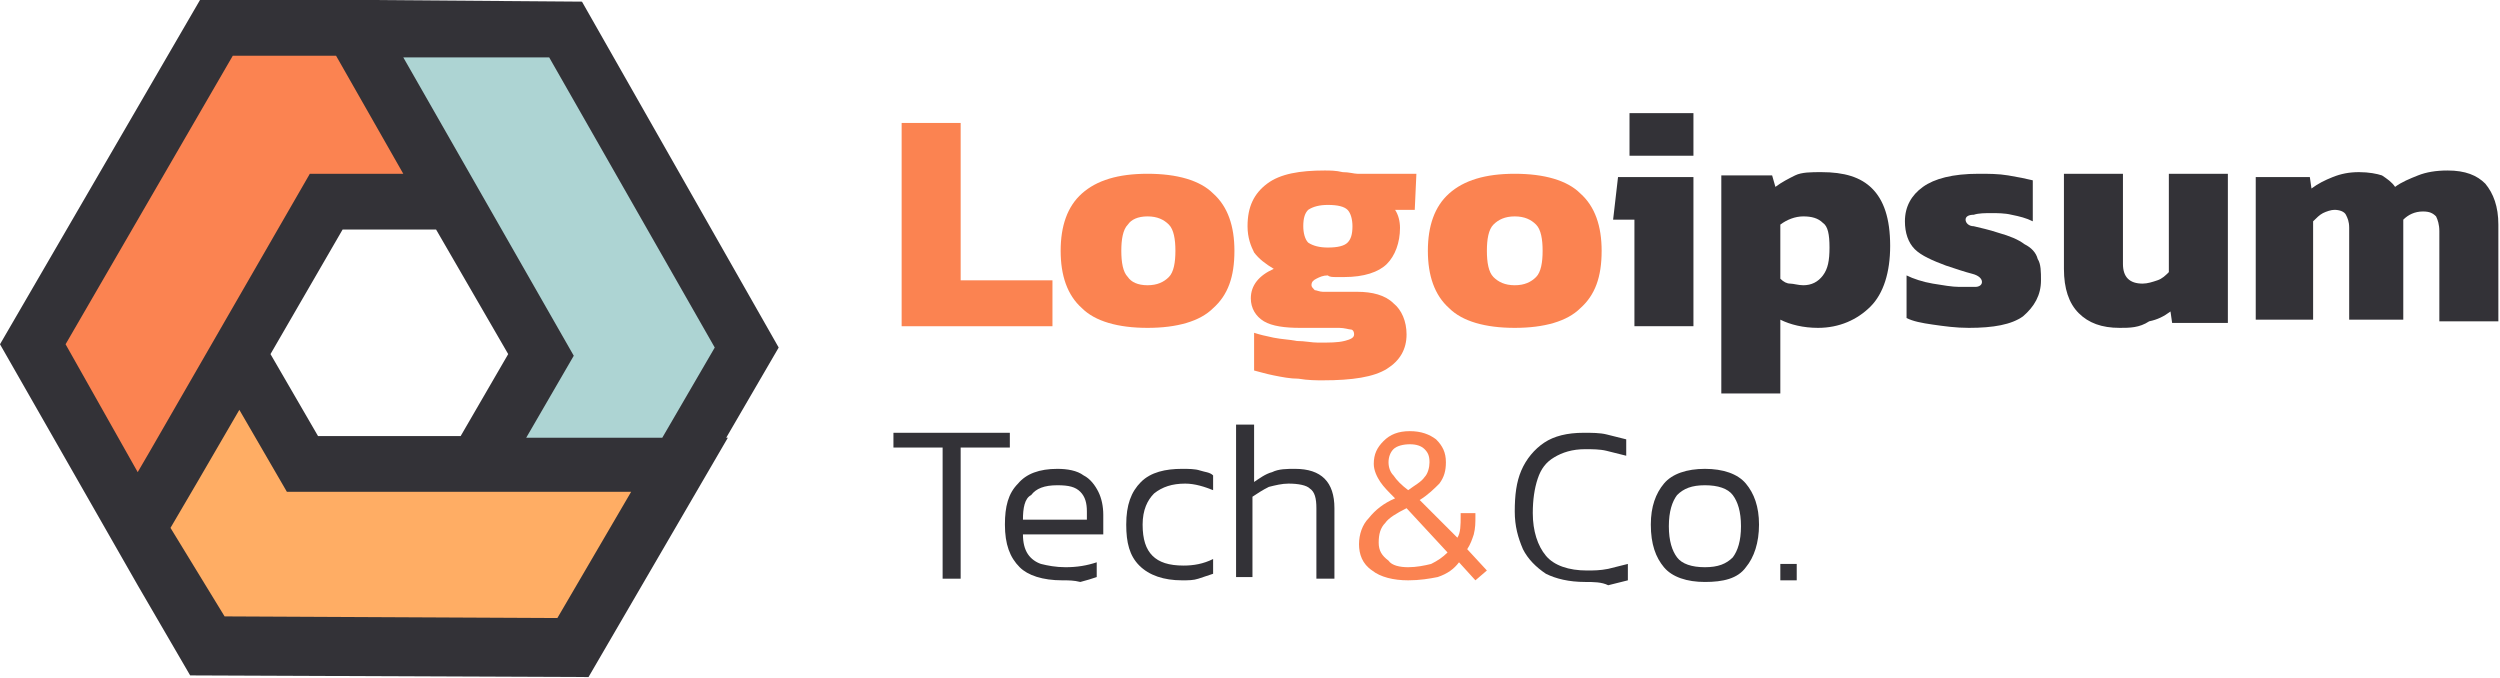
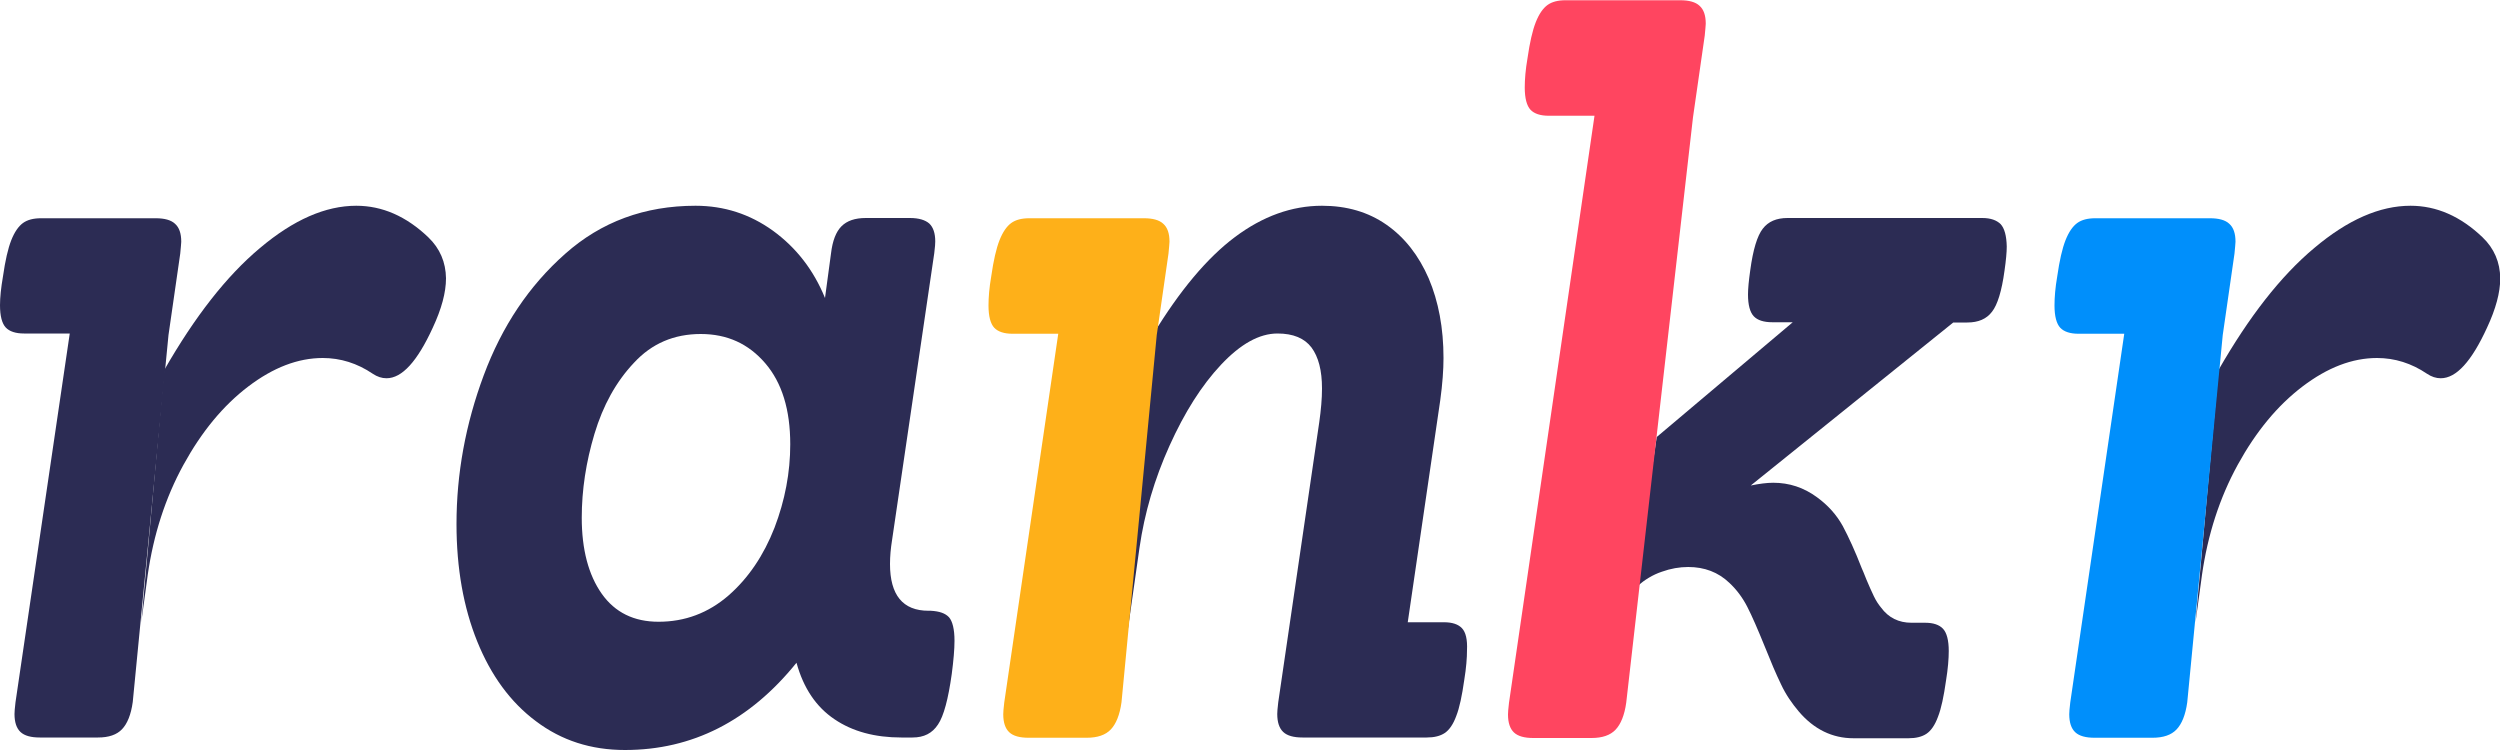
- <svg xmlns="http://www.w3.org/2000/svg" version="1.1" id="Layer_1" x="0px" y="0px" viewBox="0 0 152.5 41.3" style="enable-background:new 0 0 152.5 41.3;" xml:space="preserve">
+ <svg xmlns="http://www.w3.org/2000/svg" version="1.1" id="wordmark" x="0px" y="0px" viewBox="0 0 1000 300" style="enable-background:new 0 0 1000 300;" xml:space="preserve">
  <style type="text/css">
- 	.st0{fill:#FFAD64;}
- 	.st1{fill:#ADD4D3;}
- 	.st2{fill:#FB8351;}
- 	.st3{fill-rule:evenodd;clip-rule:evenodd;fill:#333237;}
- 	.st4{fill:#333237;}
+ 	.st0{fill:#2C2C54;}
+ 	.st1{fill:#008FFB;}
+ 	.st2{fill:#FF4560;}
+ 	.st3{fill:#FEB019;}
</style>
-   <path class="st0" d="M12.6,39.4l-4.2-7.2l6.1-10.6l3.9,6.7l23,0l-6.5,11.2L12.6,39.4z" />
-   <path class="st1" d="M45.5,21.2l-4.2,7.2l-12.2,0l3.9-6.7L21.5,1.8l12.9,0.1L45.5,21.2z" />
-   <path class="st2" d="M13.2,1.7h8.4l6.1,10.6l-7.8,0L8.4,32.2L2,21L13.2,1.7z" />
-   <path class="st3" d="M22.6,0L22.6,0L12.2,0L0,21l8.4,14.7l0,0l3.2,5.5l24.3,0.1l8.5-14.6h-0.1l3.2-5.5l-12-21.1L22.6,0z M30.6,14  L30.6,14l-6-10.5l8.9,0l10.1,17.7l-3.2,5.5l-8.3,0l2.9-5L30.6,14z M20.5,3.4l4.1,7.2l-5.7,0l-9.8,17l-0.7,1.2L4,21L14.2,3.4H20.5z   M16.5,21.6l4.4-7.6l5.7,0l4.4,7.6l-2.9,5l-8.7,0L16.5,21.6z M10.4,32.2l1.7-2.9l2.5-4.3l2.9,5l8.7,0l0,0l12.3,0l-4.5,7.7l-20.3-0.1  L10.4,32.2z" />
-   <path class="st4" d="M57.5,35.3v-8h-3v-0.9h7.1v0.9h-3v8H57.5z" />
-   <path class="st4" d="M64.8,35.4c-1.2,0-2.1-0.3-2.6-0.8c-0.6-0.6-0.9-1.4-0.9-2.6c0-1.1,0.2-1.9,0.8-2.5c0.5-0.6,1.3-0.9,2.4-0.9  c0.6,0,1.2,0.1,1.6,0.4c0.4,0.2,0.7,0.6,0.9,1c0.2,0.4,0.3,0.9,0.3,1.4v1.2h-4.9c0,0.5,0.1,0.9,0.3,1.2c0.2,0.3,0.5,0.5,0.8,0.6  c0.4,0.1,0.9,0.2,1.5,0.2c0.7,0,1.3-0.1,1.9-0.3v0.9c-0.3,0.1-0.6,0.2-1,0.3C65.5,35.4,65.2,35.4,64.8,35.4z M62.4,31.7h3.9v-0.5  c0-0.5-0.1-0.9-0.4-1.2c-0.3-0.3-0.7-0.4-1.4-0.4c-0.8,0-1.3,0.2-1.6,0.6C62.5,30.4,62.4,31,62.4,31.7z" />
-   <path class="st4" d="M72.1,35.4c-1.1,0-2-0.3-2.6-0.9c-0.6-0.6-0.8-1.4-0.8-2.5c0-1.2,0.3-2,0.9-2.6c0.6-0.6,1.5-0.8,2.5-0.8  c0.4,0,0.8,0,1.1,0.1c0.3,0.1,0.6,0.1,0.8,0.3v0.9c-0.5-0.2-1.1-0.4-1.7-0.4c-0.8,0-1.4,0.2-1.9,0.6c-0.4,0.4-0.7,1-0.7,1.9  c0,0.9,0.2,1.5,0.6,1.9c0.4,0.4,1,0.6,1.9,0.6c0.6,0,1.2-0.1,1.8-0.4v0.9c-0.3,0.1-0.6,0.2-0.9,0.3C72.8,35.4,72.5,35.4,72.1,35.4z" />
-   <path class="st4" d="M75.4,35.3v-9.4h1.1v3.5c0.3-0.2,0.7-0.5,1.1-0.6c0.4-0.2,0.9-0.2,1.4-0.2c0.8,0,1.4,0.2,1.8,0.6  c0.4,0.4,0.6,1,0.6,1.8v4.3h-1.1V31c0-0.6-0.1-1-0.4-1.2c-0.2-0.2-0.7-0.3-1.3-0.3c-0.4,0-0.8,0.1-1.2,0.2c-0.4,0.2-0.7,0.4-1,0.6  v4.9H75.4z" />
-   <path class="st2" d="M85.9,35.4c-0.9,0-1.7-0.2-2.2-0.6c-0.6-0.4-0.8-1-0.8-1.6c0-0.6,0.2-1.2,0.6-1.6c0.4-0.5,0.9-0.9,1.6-1.2  c-0.4-0.4-0.7-0.7-0.9-1s-0.4-0.7-0.4-1.1c0-0.6,0.2-1,0.6-1.4c0.4-0.4,0.9-0.6,1.6-0.6c0.7,0,1.2,0.2,1.6,0.5  c0.4,0.4,0.6,0.8,0.6,1.4c0,0.5-0.1,0.9-0.4,1.3c-0.3,0.3-0.7,0.7-1.2,1l2.3,2.3c0.2-0.3,0.2-0.8,0.2-1.3v-0.2H90v0.2  c0,0.4,0,0.7-0.1,1.1c-0.1,0.3-0.2,0.6-0.4,0.9l1.2,1.3l-0.7,0.6L89,34.3c-0.3,0.4-0.7,0.7-1.3,0.9C87.2,35.3,86.6,35.4,85.9,35.4z   M85.9,29.9c0.4-0.3,0.8-0.5,1-0.8c0.2-0.2,0.3-0.6,0.3-0.9c0-0.4-0.1-0.6-0.3-0.8c-0.2-0.2-0.5-0.3-0.9-0.3c-0.4,0-0.8,0.1-1,0.3  c-0.2,0.2-0.3,0.5-0.3,0.8c0,0.3,0.1,0.6,0.3,0.8C85.2,29.3,85.5,29.6,85.9,29.9z M85.9,34.6c0.5,0,1-0.1,1.4-0.2  c0.4-0.2,0.7-0.4,1-0.7L85.8,31c-0.6,0.3-1.1,0.6-1.3,0.9c-0.3,0.3-0.4,0.7-0.4,1.2c0,0.5,0.2,0.8,0.6,1.1  C84.9,34.5,85.4,34.6,85.9,34.6z" />
-   <path class="st2" d="M55,19.9V7.5h3.6v9.6h5.6v2.8H55z" />
-   <path class="st2" d="M70,20c-1.8,0-3.2-0.4-4-1.2c-0.9-0.8-1.3-2-1.3-3.5c0-1.5,0.4-2.7,1.3-3.5c0.9-0.8,2.2-1.2,4-1.2  c1.8,0,3.2,0.4,4,1.2c0.9,0.8,1.3,2,1.3,3.5c0,1.6-0.4,2.7-1.3,3.5C73.2,19.6,71.8,20,70,20z M70,17.4c0.6,0,1-0.2,1.3-0.5  c0.3-0.3,0.4-0.9,0.4-1.6c0-0.7-0.1-1.3-0.4-1.6c-0.3-0.3-0.7-0.5-1.3-0.5c-0.6,0-1,0.2-1.2,0.5c-0.3,0.3-0.4,0.9-0.4,1.6  c0,0.7,0.1,1.3,0.4,1.6C69,17.2,69.4,17.4,70,17.4z" />
-   <path class="st2" d="M80.7,23.2c-0.4,0-0.9,0-1.5-0.1c-0.5,0-1-0.1-1.5-0.2c-0.5-0.1-0.8-0.2-1.2-0.3v-2.3c0.3,0.1,0.7,0.2,1.2,0.3  c0.5,0.1,0.9,0.1,1.4,0.2c0.5,0,0.9,0.1,1.3,0.1c0.7,0,1.2,0,1.6-0.1c0.4-0.1,0.6-0.2,0.6-0.4c0-0.2-0.1-0.3-0.2-0.3  c-0.1,0-0.4-0.1-0.7-0.1h-2.4c-0.9,0-1.7-0.1-2.2-0.4c-0.5-0.3-0.8-0.8-0.8-1.4c0-0.8,0.5-1.4,1.4-1.8c-0.5-0.3-0.9-0.6-1.2-1  c-0.2-0.4-0.4-0.9-0.4-1.6c0-1.2,0.4-2,1.2-2.6c0.8-0.6,2-0.8,3.5-0.8c0.3,0,0.7,0,1.1,0.1c0.4,0,0.7,0.1,0.9,0.1h3.6l-0.1,2.2h-1.2  c0.2,0.3,0.3,0.7,0.3,1.1c0,0.9-0.3,1.7-0.8,2.2c-0.5,0.5-1.4,0.8-2.6,0.8c-0.2,0-0.3,0-0.5,0c-0.2,0-0.4,0-0.5-0.1  c-0.3,0-0.5,0.1-0.7,0.2s-0.3,0.2-0.3,0.4c0,0.1,0.1,0.2,0.2,0.3c0.1,0,0.3,0.1,0.5,0.1h2.1c0.9,0,1.7,0.2,2.2,0.7  c0.5,0.4,0.8,1.1,0.8,1.9c0,0.9-0.4,1.6-1.2,2.1C83.8,23,82.5,23.2,80.7,23.2z M81,15.1c0.6,0,1-0.1,1.2-0.3c0.2-0.2,0.3-0.5,0.3-1  c0-0.4-0.1-0.8-0.3-1c-0.2-0.2-0.6-0.3-1.2-0.3c-0.5,0-0.9,0.1-1.2,0.3c-0.2,0.2-0.3,0.5-0.3,1c0,0.4,0.1,0.8,0.3,1  C80.1,15,80.5,15.1,81,15.1z" />
-   <path class="st2" d="M92.4,20c-1.8,0-3.2-0.4-4-1.2c-0.9-0.8-1.3-2-1.3-3.5c0-1.5,0.4-2.7,1.3-3.5c0.9-0.8,2.2-1.2,4-1.2  c1.8,0,3.2,0.4,4,1.2c0.9,0.8,1.3,2,1.3,3.5c0,1.6-0.4,2.7-1.3,3.5C95.6,19.6,94.2,20,92.4,20z M92.4,17.4c0.6,0,1-0.2,1.3-0.5  c0.3-0.3,0.4-0.9,0.4-1.6c0-0.7-0.1-1.3-0.4-1.6c-0.3-0.3-0.7-0.5-1.3-0.5c-0.6,0-1,0.2-1.3,0.5c-0.3,0.3-0.4,0.9-0.4,1.6  c0,0.7,0.1,1.3,0.4,1.6C91.4,17.2,91.8,17.4,92.4,17.4z" />
-   <path class="st4" d="M99.4,9.5V6.9h3.9v2.6H99.4z M99.7,19.9v-6.5h-1.3l0.3-2.6h4.6v9.1H99.7z" />
-   <path class="st4" d="M105,24V10.7h3.1l0.2,0.7c0.4-0.3,0.8-0.5,1.2-0.7c0.4-0.2,1-0.2,1.6-0.2c1.4,0,2.4,0.3,3.1,1  c0.7,0.7,1.1,1.8,1.1,3.5c0,1.6-0.4,2.9-1.2,3.7c-0.8,0.8-1.9,1.3-3.2,1.3c-0.9,0-1.7-0.2-2.3-0.5V24H105z M110,17.4  c0.5,0,0.9-0.2,1.2-0.6c0.3-0.4,0.4-0.9,0.4-1.7c0-0.8-0.1-1.3-0.4-1.5c-0.3-0.3-0.7-0.4-1.2-0.4c-0.5,0-1,0.2-1.4,0.5V17  c0.2,0.2,0.4,0.3,0.6,0.3S109.7,17.4,110,17.4z" />
-   <path class="st4" d="M120.1,20c-0.8,0-1.5-0.1-2.2-0.2c-0.7-0.1-1.2-0.2-1.6-0.4v-2.6c0.4,0.2,1,0.4,1.6,0.5  c0.6,0.1,1.2,0.2,1.6,0.2c0.5,0,0.8,0,1,0c0.2,0,0.4-0.1,0.4-0.3c0-0.2-0.2-0.4-0.6-0.5c-0.4-0.1-1-0.3-1.6-0.5  c-0.8-0.3-1.5-0.6-1.9-1c-0.4-0.4-0.6-1-0.6-1.7c0-0.9,0.4-1.6,1.1-2.1c0.7-0.5,1.8-0.8,3.4-0.8c0.6,0,1.2,0,1.8,0.1  c0.6,0.1,1.1,0.2,1.5,0.3v2.5c-0.4-0.2-0.8-0.3-1.3-0.4c-0.4-0.1-0.9-0.1-1.2-0.1c-0.4,0-0.8,0-1.1,0.1c-0.3,0-0.5,0.1-0.5,0.3  c0,0.2,0.2,0.4,0.5,0.4c0.4,0.1,0.9,0.2,1.5,0.4c0.7,0.2,1.2,0.4,1.6,0.7c0.4,0.2,0.7,0.5,0.8,0.9c0.2,0.3,0.2,0.8,0.2,1.3  c0,0.9-0.4,1.6-1.1,2.2C122.7,19.8,121.6,20,120.1,20z" />
-   <path class="st4" d="M129.3,20c-1.1,0-1.9-0.3-2.5-0.9c-0.6-0.6-0.9-1.5-0.9-2.7v-5.8h3.6v5.5c0,0.8,0.4,1.2,1.2,1.2  c0.3,0,0.6-0.1,0.9-0.2s0.5-0.3,0.7-0.5v-6h3.6v9.1h-3.4l-0.1-0.7c-0.4,0.3-0.8,0.5-1.3,0.6C130.5,20,129.9,20,129.3,20z" />
-   <path class="st4" d="M137.6,19.9v-9.1h3.3l0.1,0.7c0.4-0.3,0.8-0.5,1.3-0.7c0.5-0.2,1-0.3,1.6-0.3c0.6,0,1.1,0.1,1.4,0.2  c0.3,0.2,0.6,0.4,0.8,0.7c0.4-0.3,0.9-0.5,1.4-0.7c0.5-0.2,1.1-0.3,1.8-0.3c1.1,0,1.8,0.3,2.3,0.8c0.5,0.6,0.8,1.4,0.8,2.5v5.9h-3.6  v-5.5c0-0.4-0.1-0.7-0.2-0.9c-0.2-0.2-0.4-0.3-0.8-0.3c-0.5,0-0.9,0.2-1.2,0.5c0,0.2,0,0.3,0,0.5c0,0.1,0,0.3,0,0.5v5.1h-3.3v-5.6  c0-0.4-0.1-0.6-0.2-0.8c-0.1-0.2-0.4-0.3-0.7-0.3c-0.2,0-0.5,0.1-0.7,0.2s-0.4,0.3-0.6,0.5v6H137.6z" />
-   <path class="st4" d="M96.7,35.5c-1,0-1.8-0.2-2.4-0.5c-0.6-0.4-1.1-0.9-1.4-1.5c-0.3-0.7-0.5-1.4-0.5-2.3c0-1,0.1-1.8,0.4-2.5  c0.3-0.7,0.8-1.3,1.4-1.7c0.6-0.4,1.4-0.6,2.4-0.6c0.5,0,1,0,1.4,0.1c0.4,0.1,0.8,0.2,1.2,0.3v1c-0.4-0.1-0.8-0.2-1.2-0.3  c-0.4-0.1-0.9-0.1-1.3-0.1c-0.8,0-1.4,0.2-1.9,0.5c-0.5,0.3-0.8,0.7-1,1.3c-0.2,0.6-0.3,1.3-0.3,2.1c0,1.1,0.3,2,0.8,2.6  c0.5,0.6,1.4,0.9,2.5,0.9c0.4,0,0.8,0,1.3-0.1c0.4-0.1,0.8-0.2,1.2-0.3v1c-0.4,0.1-0.8,0.2-1.2,0.3C97.7,35.5,97.2,35.5,96.7,35.5z" />
-   <path class="st4" d="M104,35.5c-1.1,0-2-0.3-2.5-0.9c-0.5-0.6-0.8-1.4-0.8-2.6c0-1.1,0.3-1.9,0.8-2.5c0.5-0.6,1.4-0.9,2.5-0.9  c1.1,0,2,0.3,2.5,0.9c0.5,0.6,0.8,1.4,0.8,2.5c0,1.1-0.3,2-0.8,2.6C106,35.3,105.1,35.5,104,35.5z M104,34.6c0.8,0,1.3-0.2,1.7-0.6  c0.3-0.4,0.5-1,0.5-1.9c0-0.9-0.2-1.5-0.5-1.9c-0.3-0.4-0.9-0.6-1.7-0.6c-0.8,0-1.3,0.2-1.7,0.6c-0.3,0.4-0.5,1-0.5,1.9  c0,0.9,0.2,1.5,0.5,1.9C102.6,34.4,103.2,34.6,104,34.6z" />
-   <path class="st4" d="M108.6,35.4v-1h1v1H108.6z" />
+   <g id="r2_1_">
+     <path class="st0" d="M993,94.9c-8.8-8.4-18.4-12.6-28.8-12.6c-12.3,0-25.1,5.6-38.5,16.9c-13.4,11.2-26.1,27.5-38.3,48.8l-9.2,101   l0,0l2.6-19.1c2.3-16,7-30.7,14.3-44s15.9-23.7,25.9-31.3s19.9-11.4,29.8-11.4c7.1,0,13.8,2.1,20,6.3c1.8,1.2,3.6,1.8,5.5,1.8   c6.2,0,12.3-6.7,18.5-20.2c3.5-7.5,5.3-14.1,5.3-19.8C1000,104.9,997.7,99.4,993,94.9z" />
+     <path class="st1" d="M893.8,101.4c0.2-2.4,0.4-4,0.4-4.7c0-3.3-0.8-5.7-2.5-7.2c-1.6-1.5-4.2-2.2-7.7-2.2h-45.9   c-3,0-5.4,0.6-7.2,1.9s-3.4,3.6-4.7,6.9s-2.4,8.1-3.3,14.4c-0.8,4.6-1.1,8.5-1.1,11.7c0,4.3,0.8,7.3,2.3,8.9s4,2.4,7.3,2.4h18.3   L828.1,281c-0.3,2.4-0.4,4-0.4,4.7c0,3.3,0.8,5.7,2.4,7.2c1.6,1.5,4.2,2.2,7.7,2.2H861c4.3,0,7.5-1.1,9.6-3.3   c2.1-2.2,3.6-5.8,4.3-10.9L889.1,134L893.8,101.4z" />
+   </g>
+   <g id="k_1_">
+     <path class="st0" d="M800.3,89.7c-1.6-1.6-4-2.5-7.4-2.5H715c-4.4,0-7.7,1.4-9.9,4.3c-2.2,2.8-3.9,8.4-5,16.6   c-0.6,4.2-0.9,7.4-0.9,9.7c0,4.2,0.8,7.1,2.3,8.7s4,2.4,7.5,2.4h8.1l-54.4,45.9l-9,60.7l1.3-1.1c2.9-2.5,6.1-4.5,9.7-5.7   c3.6-1.3,7.1-1.9,10.6-1.9c6.5,0,12,2.1,16.4,6.3c2.9,2.7,5.3,5.9,7.2,9.6c1.9,3.7,4.2,9,7,15.9c2.4,6,4.5,11,6.5,15.1   c1.9,4.1,4.4,7.7,7.2,11c6,7,13.3,10.6,21.8,10.6h22c3,0,5.4-0.6,7.2-1.8c1.8-1.2,3.4-3.5,4.6-6.8c1.3-3.3,2.3-8.1,3.2-14.4   c0.8-4.9,1.1-8.9,1.1-11.9c0-4.3-0.8-7.3-2.3-8.9c-1.5-1.6-3.9-2.4-7.1-2.4h-5.5c-5.1,0-9.2-2-12.2-6.1c-1-1.2-2-2.7-2.9-4.6   c-0.9-1.9-1.9-4.1-2.9-6.5c-1-2.5-1.6-4-1.9-4.6c-2.6-6.7-5.2-12.4-7.6-16.9c-2.5-4.5-5.9-8.3-10.3-11.5   c-5.3-3.9-11.1-5.8-17.5-5.8c-2.6,0-5.6,0.4-9,1.1l81-65.2h5.6c4.4,0,7.7-1.4,9.9-4.3c2.2-2.8,3.9-8.3,5-16.4   c0.6-4.2,0.9-7.4,0.9-9.7C802.6,94.3,801.8,91.4,800.3,89.7z" />
+     <path class="st2" d="M681.9,14.2c0.2-2.4,0.4-4,0.4-4.7c0-3.3-0.8-5.7-2.5-7.2c-1.6-1.5-4.2-2.2-7.7-2.2h-45.9   c-3,0-5.4,0.6-7.2,1.9s-3.4,3.6-4.7,6.9s-2.4,8.1-3.3,14.4c-0.8,4.6-1.1,8.5-1.1,11.7c0,4.3,0.8,7.3,2.3,8.9s4,2.4,7.3,2.4h18.3   l-34.2,234.8c-0.3,2.4-0.4,4-0.4,4.7c0,3.3,0.8,5.7,2.4,7.2c1.6,1.5,4.2,2.2,7.7,2.2h23.3c4.3,0,7.5-1.1,9.6-3.3   c2.1-2.2,3.6-5.8,4.3-10.9l26.7-234.1L681.9,14.2z" />
+   </g>
+   <g id="n_1_">
+     <path class="st0" d="M584.8,251.3c-1.5-1.6-3.9-2.4-7.2-2.4h-14.5l13-88.8c0.9-6.6,1.3-12.2,1.3-16.9c0-12-2-22.6-5.9-31.8   c-4-9.2-9.6-16.4-16.9-21.5c-7.3-5.1-15.9-7.6-25.8-7.6c-12.1,0-23.7,4.2-34.8,12.5s-22.1,21.4-32.9,39.2L447,280.9l8.8-61.8   c2-13.9,6-27.5,12-40.8s12.8-24.1,20.6-32.4c7.8-8.3,15.3-12.5,22.6-12.5c6.3,0,10.8,1.9,13.6,5.6c2.8,3.8,4.2,9.2,4.2,16.4   c0,4.1-0.4,8.5-1.1,13.5l-16.4,112c-0.3,2.4-0.4,4-0.4,4.7c0,3.3,0.8,5.7,2.4,7.2c1.6,1.5,4.2,2.2,7.7,2.2h49.7   c3,0,5.4-0.6,7.2-1.8c1.8-1.2,3.4-3.5,4.6-6.8c1.3-3.3,2.3-8.1,3.2-14.4c0.8-4.9,1.1-8.9,1.1-11.9   C587,255.8,586.3,252.9,584.8,251.3z" />
+     <path class="st3" d="M467.4,101.4c0.2-2.4,0.4-4,0.4-4.7c0-3.3-0.8-5.7-2.5-7.2c-1.6-1.5-4.2-2.2-7.7-2.2h-45.9   c-3,0-5.4,0.6-7.2,1.9c-1.8,1.3-3.4,3.6-4.7,6.9c-1.3,3.3-2.4,8.1-3.3,14.4c-0.8,4.6-1.1,8.5-1.1,11.7c0,4.3,0.8,7.3,2.3,8.9   c1.5,1.6,4,2.4,7.3,2.4h18.3L401.7,281c-0.3,2.4-0.4,4-0.4,4.7c0,3.3,0.8,5.7,2.4,7.2s4.2,2.2,7.7,2.2h23.3c4.3,0,7.5-1.1,9.6-3.3   c2.1-2.2,3.6-5.8,4.3-10.9L462.7,134L467.4,101.4z" />
+   </g>
+   <path id="a_1_" class="st0" d="M379.6,246.9c1.4,1.6,2.2,4.8,2.2,9.4c0,3.5-0.4,7.9-1.1,13.3c-1.4,10-3.2,16.8-5.5,20.2  c-2.3,3.5-5.6,5.2-10.2,5.2h-4.5c-10.5,0-19.5-2.4-26.7-7.3c-7.3-4.9-12.4-12.4-15.2-22.6C299.8,288.4,276.9,300,250,300  c-13.6,0-25.4-3.8-35.6-11.5c-10.2-7.6-18-18.3-23.5-31.9s-8.3-29.3-8.3-47c0-20.1,3.6-39.9,10.9-59.5c7.3-19.6,18.1-35.8,32.6-48.6  c14.4-12.8,31.8-19.2,52.1-19.2c11.4,0,21.7,3.3,31,10c9.2,6.7,16.2,15.6,20.8,26.9l2.4-17.8c0.6-5.1,2-8.7,4.2-10.9  c2.2-2.2,5.4-3.3,9.7-3.3H364c3.5,0,6.1,0.8,7.7,2.2c1.6,1.5,2.4,3.9,2.4,7.2c0,0.8-0.1,2.3-0.4,4.7l-16.9,114.9  c-0.5,3.1-0.8,6.3-0.8,9.4c0,12.4,5.1,18.7,15.4,18.7h0.9C375.8,244.5,378.1,245.3,379.6,246.9z M291.4,238.2  c8-7,14.1-16.1,18.4-27.1c4.2-11,6.3-22.1,6.3-33.4c0-13.8-3.3-24.6-10-32.4c-6.7-7.8-15.2-11.7-25.8-11.7  c-10.7,0-19.6,3.8-26.7,11.5c-7.2,7.6-12.4,17.1-15.8,28.4c-3.4,11.3-5.1,22.5-5.1,33.6c0,12.7,2.7,22.9,8,30.4s12.9,11.2,22.7,11.2  C274,248.7,283.3,245.2,291.4,238.2z" />
+   <g id="r1_1_">
+     <path class="st0" d="M171.3,94.9c-8.8-8.4-18.4-12.6-28.8-12.6c-12.3,0-25.1,5.6-38.5,16.9c-13.4,11.2-26.1,27.5-38.3,48.8   l-9.2,101l0,0l2.6-19.1c2.3-16,7-30.7,14.3-44s15.9-23.7,25.9-31.3s19.9-11.4,29.8-11.4c7.1,0,13.8,2.1,20,6.3   c1.8,1.2,3.6,1.8,5.5,1.8c6.2,0,12.3-6.7,18.5-20.2c3.5-7.5,5.3-14.1,5.3-19.8C178.3,104.9,176,99.4,171.3,94.9z" />
+     <path class="st0" d="M72.1,101.4c0.2-2.4,0.4-4,0.4-4.7c0-3.3-0.8-5.7-2.5-7.2c-1.6-1.5-4.2-2.2-7.7-2.2H16.4c-3,0-5.4,0.6-7.2,1.9   s-3.4,3.6-4.7,6.9s-2.4,8.1-3.3,14.4C0.4,115.1,0,119,0,122.1c0,4.3,0.8,7.3,2.3,8.9s4,2.4,7.3,2.4h18.3L6.2,280.9   c-0.3,2.4-0.4,4-0.4,4.7c0,3.3,0.8,5.7,2.4,7.2s4.2,2.2,7.7,2.2h23.3c4.3,0,7.5-1.1,9.6-3.3c2.1-2.2,3.6-5.8,4.3-10.9L67.4,134   L72.1,101.4z" />
+   </g>
</svg>
